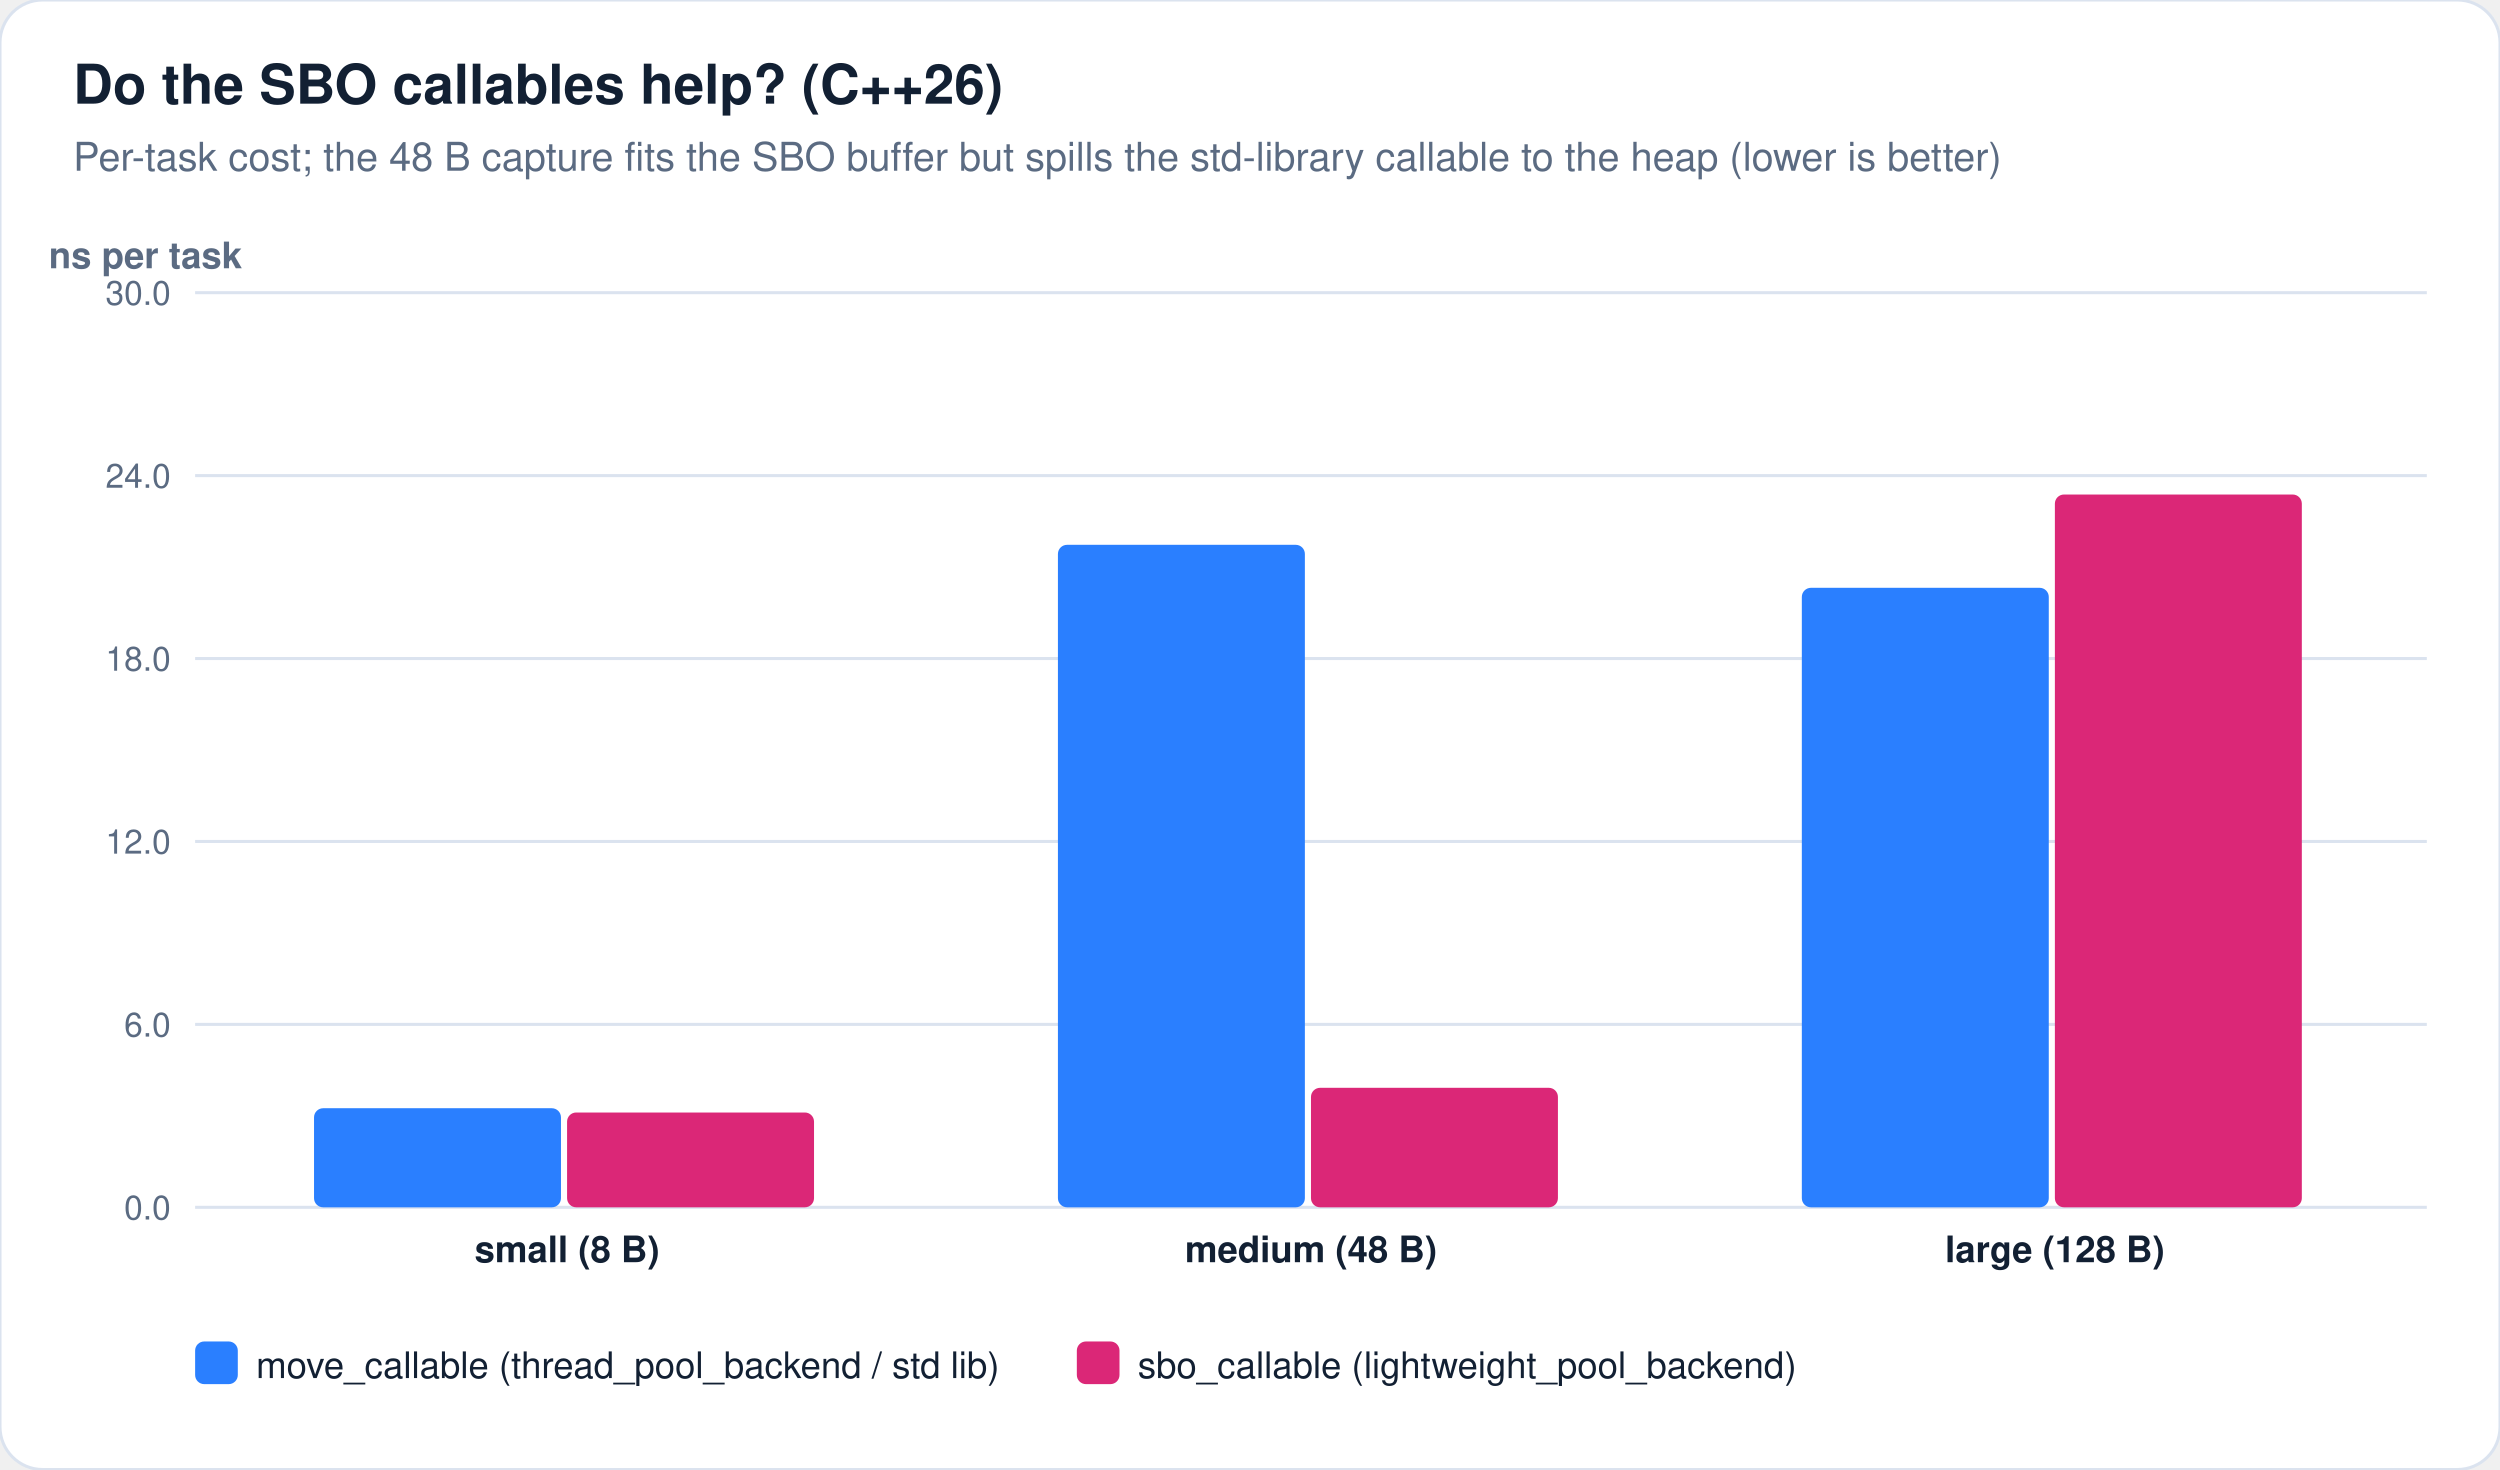
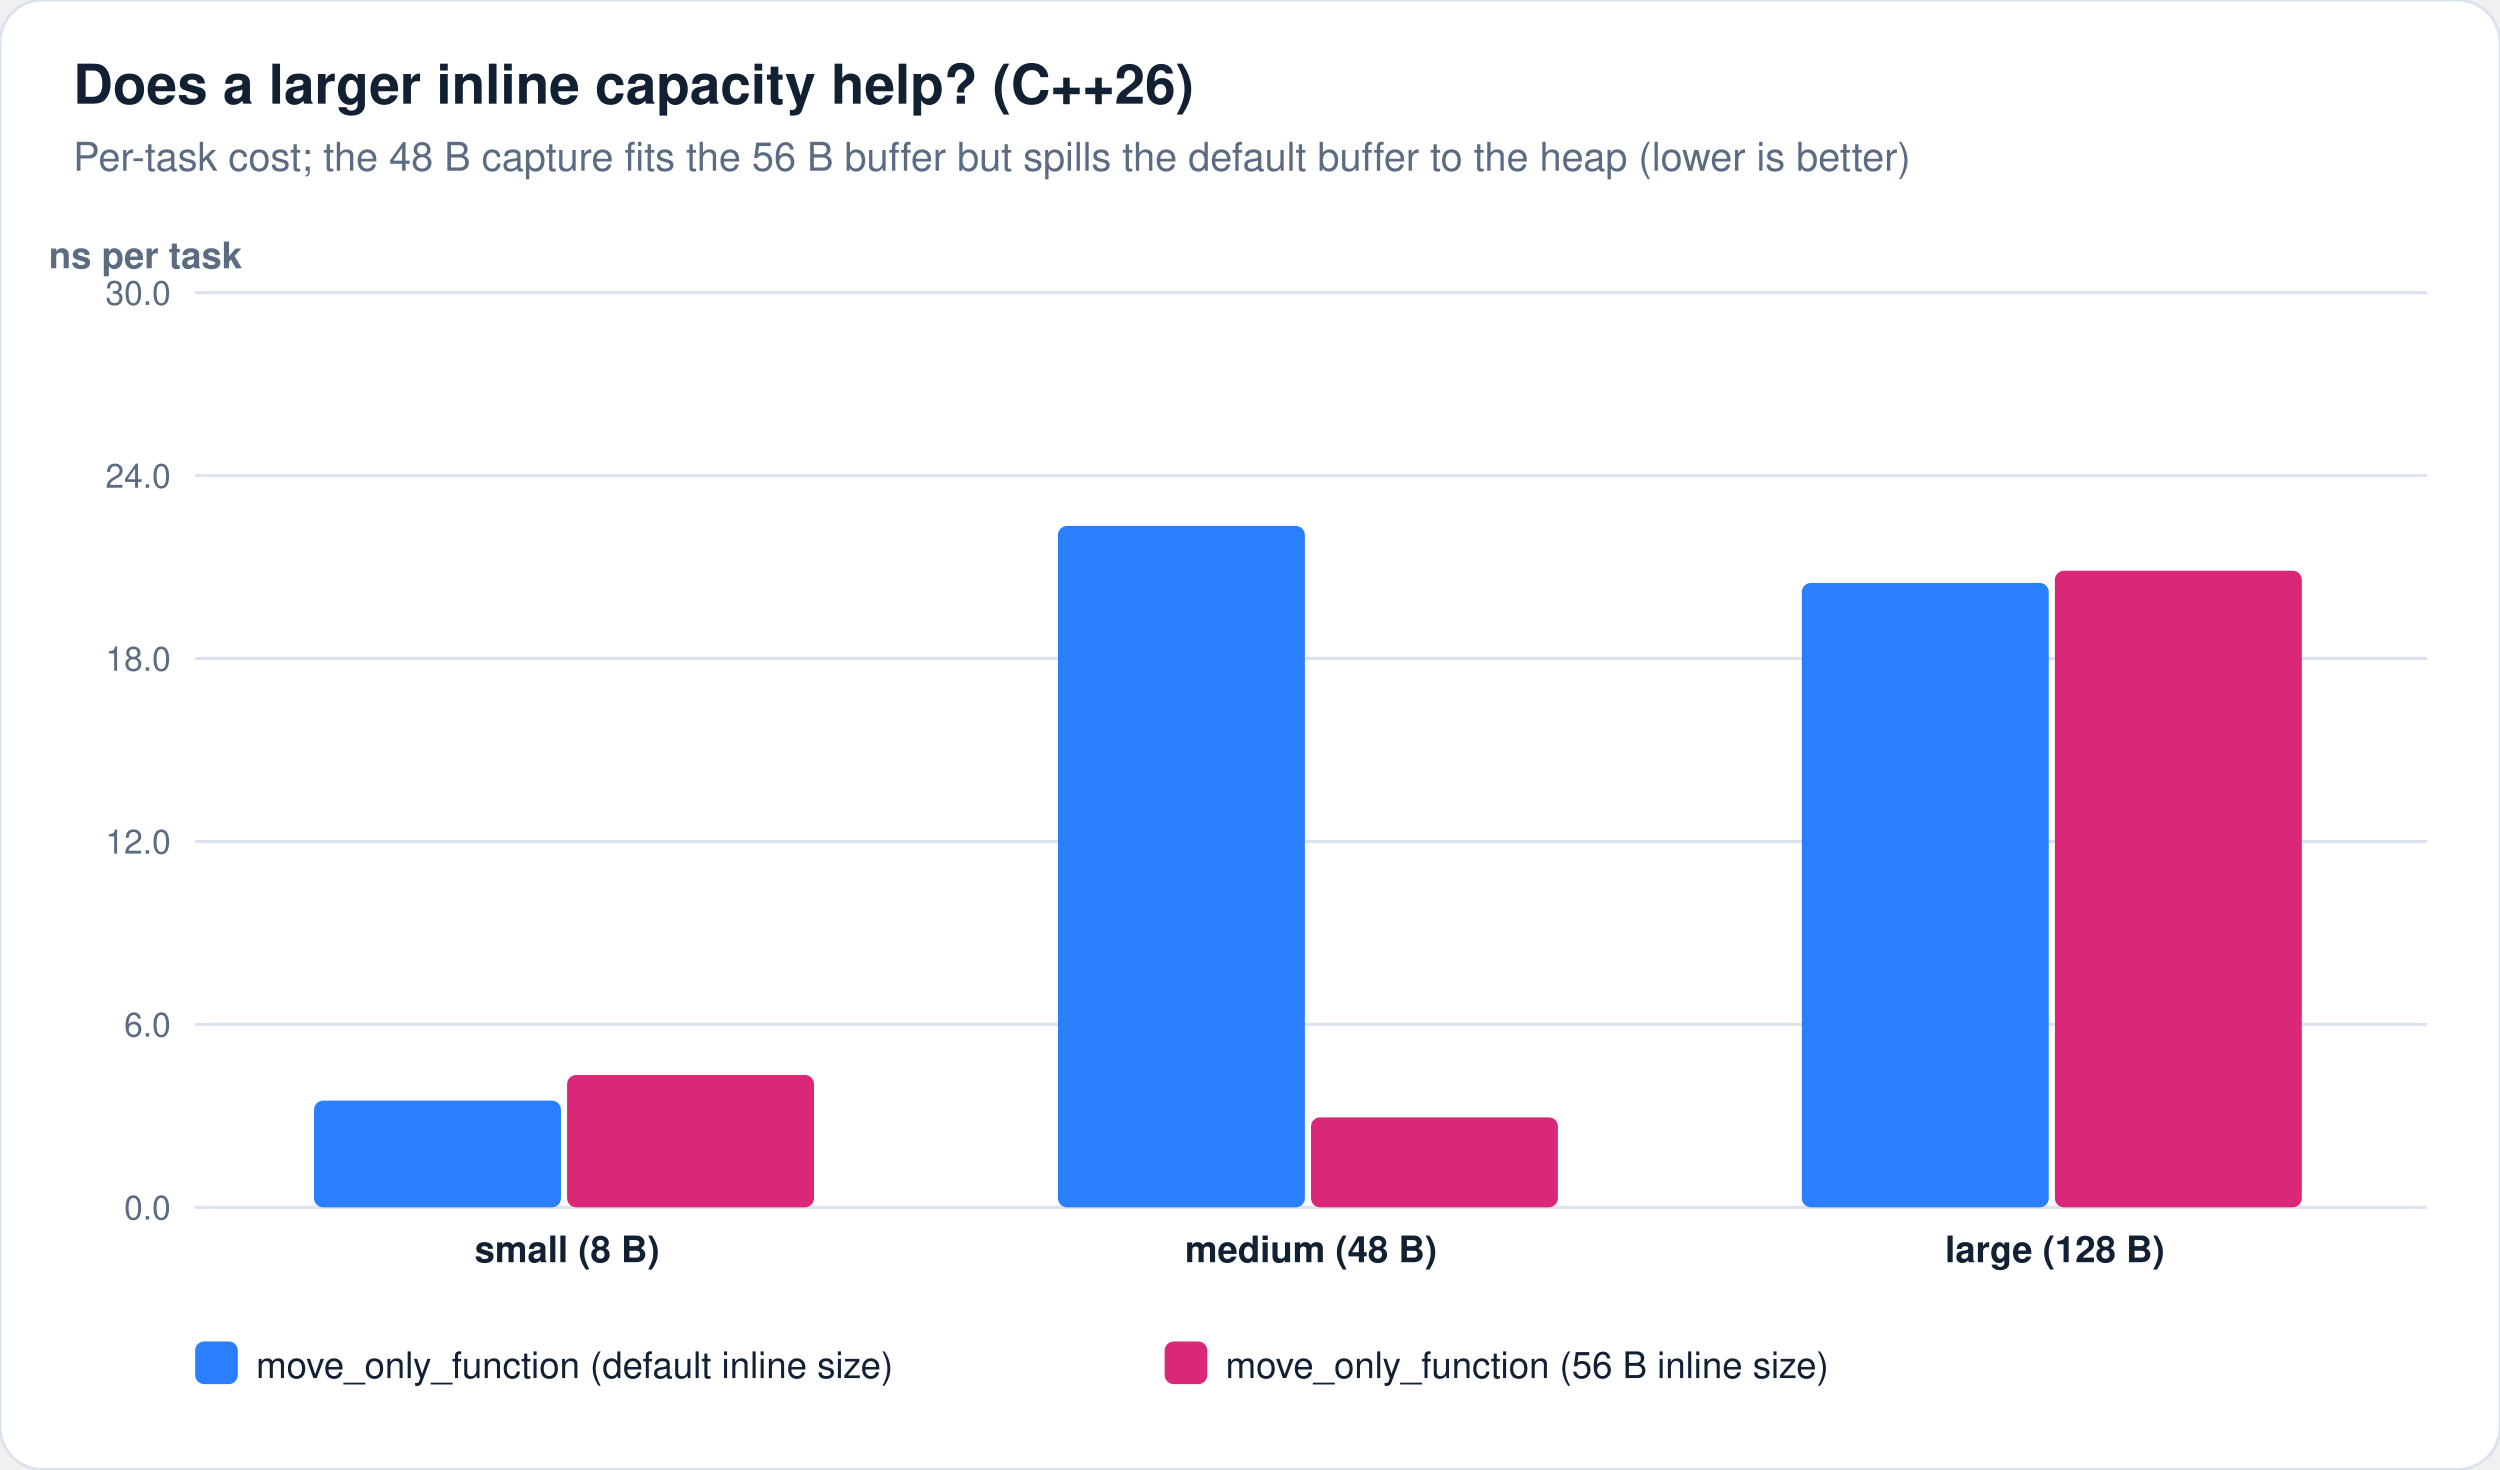
<svg xmlns="http://www.w3.org/2000/svg" viewBox="0 0 820 482" width="820" height="482" font-family="'Segoe UI', Helvetica, Arial, sans-serif">
  <rect x="0" y="0" width="820" height="482" rx="14" fill="#ffffff" stroke="#dbe3ef" />
-   <text x="24" y="34" fill="#122033" font-size="18" font-weight="700">Do the SBO callables help? (C++26)</text>
-   <text x="24" y="56" fill="#5b6b82" font-size="13">Per-task cost; the 48 B capture fits the SBO buffer but spills the std-library callable to the heap (lower is better)</text>
+   <text x="24" y="34" fill="#122033" font-size="18" font-weight="700">Does a larger inline capacity help? (C++26)</text>
+   <text x="24" y="56" fill="#5b6b82" font-size="13">Per-task cost; the 48 B capture fits the 56 B buffer but spills the default buffer to the heap (lower is better)</text>
  <line x1="64" y1="396.0" x2="796" y2="396.0" stroke="#dbe3ef" stroke-width="1" />
  <text x="56" y="400.0" fill="#5b6b82" font-size="11" text-anchor="end">0.0</text>
  <line x1="64" y1="336.0" x2="796" y2="336.0" stroke="#dbe3ef" stroke-width="1" />
  <text x="56" y="340.0" fill="#5b6b82" font-size="11" text-anchor="end">6.0</text>
  <line x1="64" y1="276.0" x2="796" y2="276.0" stroke="#dbe3ef" stroke-width="1" />
  <text x="56" y="280.0" fill="#5b6b82" font-size="11" text-anchor="end">12.0</text>
  <line x1="64" y1="216.0" x2="796" y2="216.0" stroke="#dbe3ef" stroke-width="1" />
  <text x="56" y="220.0" fill="#5b6b82" font-size="11" text-anchor="end">18.0</text>
  <line x1="64" y1="156.0" x2="796" y2="156.0" stroke="#dbe3ef" stroke-width="1" />
  <text x="56" y="160.0" fill="#5b6b82" font-size="11" text-anchor="end">24.0</text>
  <line x1="64" y1="96.0" x2="796" y2="96.0" stroke="#dbe3ef" stroke-width="1" />
  <text x="56" y="100.0" fill="#5b6b82" font-size="11" text-anchor="end">30.0</text>
  <text x="16" y="88" fill="#5b6b82" font-size="12" font-weight="600">ns per task</text>
-   <rect x="103.0" y="363.5" width="81.0" height="32.5" rx="3" fill="#2a7fff" />
-   <rect x="186.0" y="364.9" width="81.0" height="31.1" rx="3" fill="#db2777" />
+   <rect x="103.0" y="361.0" width="81.0" height="35.0" rx="3" fill="#2a7fff" />
+   <rect x="186.0" y="352.6" width="81.0" height="43.4" rx="3" fill="#db2777" />
  <text x="186.0" y="414.0" fill="#122033" font-size="12" font-weight="600" text-anchor="middle">small (8 B)</text>
-   <rect x="347.0" y="178.7" width="81.0" height="217.3" rx="3" fill="#2a7fff" />
-   <rect x="430.0" y="356.8" width="81.0" height="39.2" rx="3" fill="#db2777" />
+   <rect x="347.0" y="172.5" width="81.0" height="223.5" rx="3" fill="#2a7fff" />
+   <rect x="430.0" y="366.5" width="81.0" height="29.5" rx="3" fill="#db2777" />
  <text x="430.0" y="414.0" fill="#122033" font-size="12" font-weight="600" text-anchor="middle">medium (48 B)</text>
-   <rect x="591.0" y="192.8" width="81.0" height="203.2" rx="3" fill="#2a7fff" />
-   <rect x="674.0" y="162.2" width="81.0" height="233.8" rx="3" fill="#db2777" />
+   <rect x="591.0" y="191.2" width="81.0" height="204.8" rx="3" fill="#2a7fff" />
+   <rect x="674.0" y="187.2" width="81.0" height="208.8" rx="3" fill="#db2777" />
  <text x="674.0" y="414.0" fill="#122033" font-size="12" font-weight="600" text-anchor="middle">large (128 B)</text>
  <rect x="64" y="440" width="14" height="14" rx="3" fill="#2a7fff" />
-   <text x="84" y="452" fill="#122033" font-size="12">move_callable (thread_pool_backend / std lib)</text>
-   <rect x="353.2" y="440" width="14" height="14" rx="3" fill="#db2777" />
-   <text x="373.2" y="452" fill="#122033" font-size="12">sbo_callable (lightweight_pool_backend)</text>
+   <text x="84" y="452" fill="#122033" font-size="12">move_only_function (default inline size)</text>
+   <rect x="382.0" y="440" width="14" height="14" rx="3" fill="#db2777" />
+   <text x="402.0" y="452" fill="#122033" font-size="12">move_only_function (56 B inline size)</text>
</svg>
